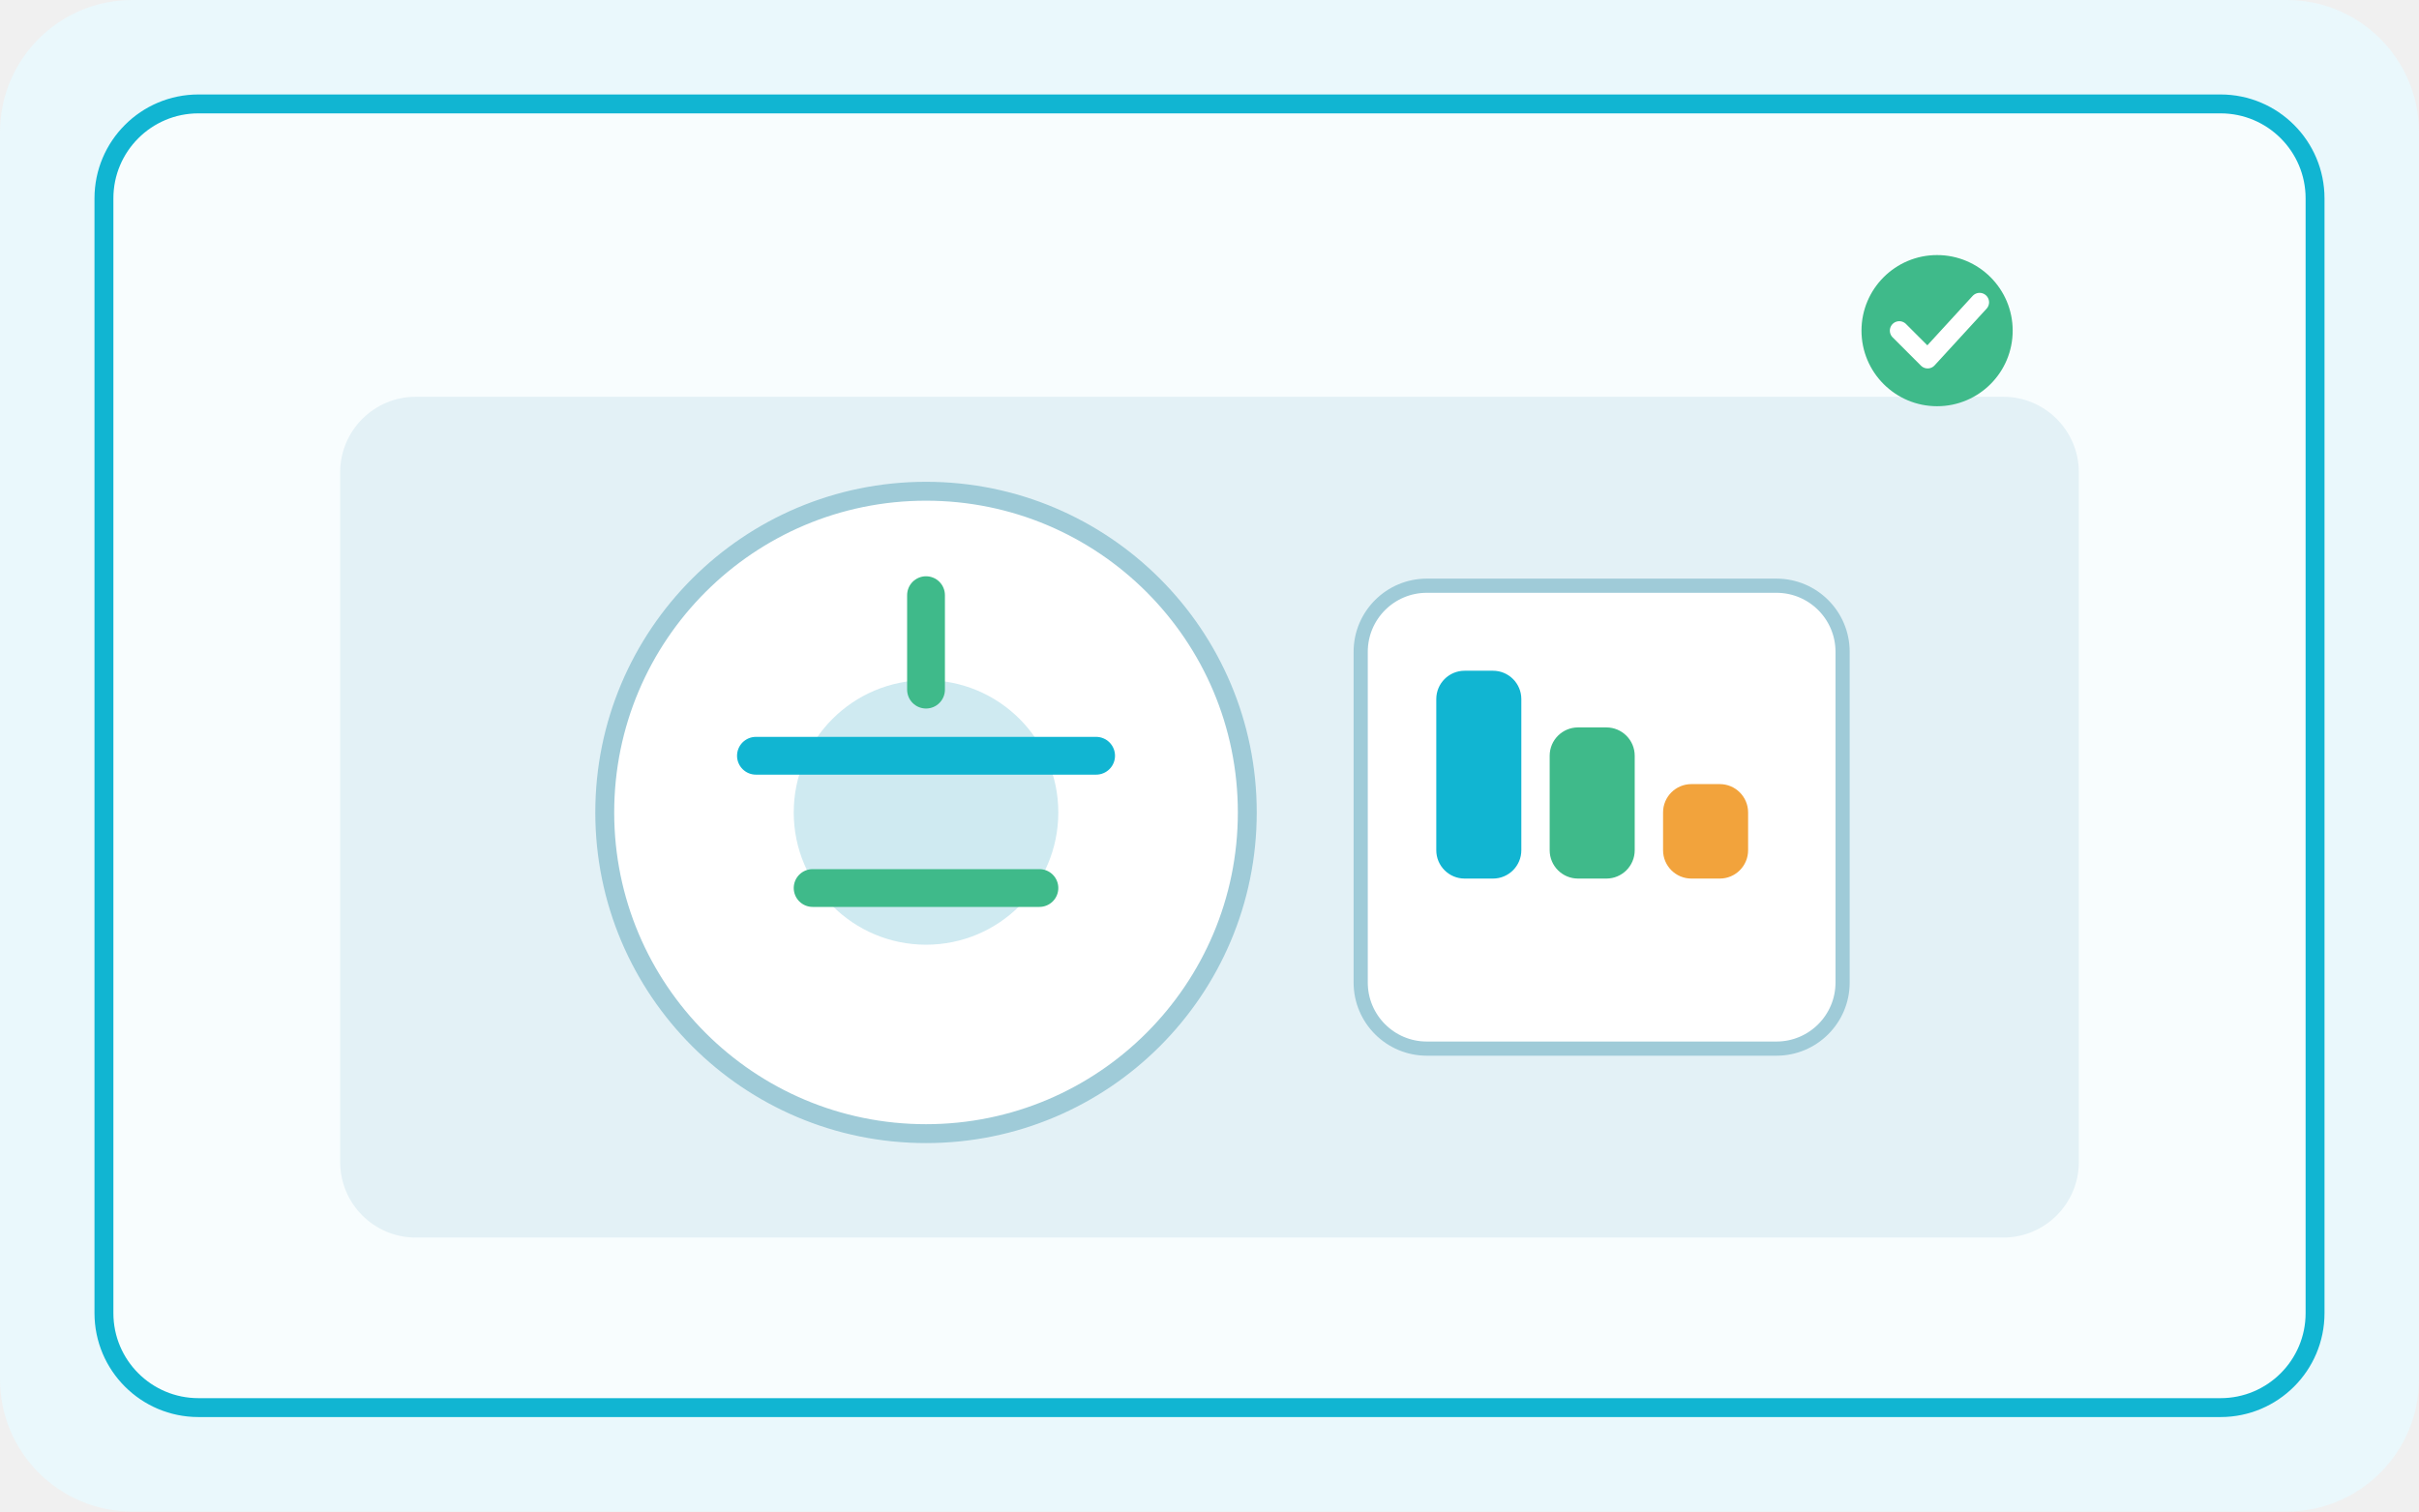
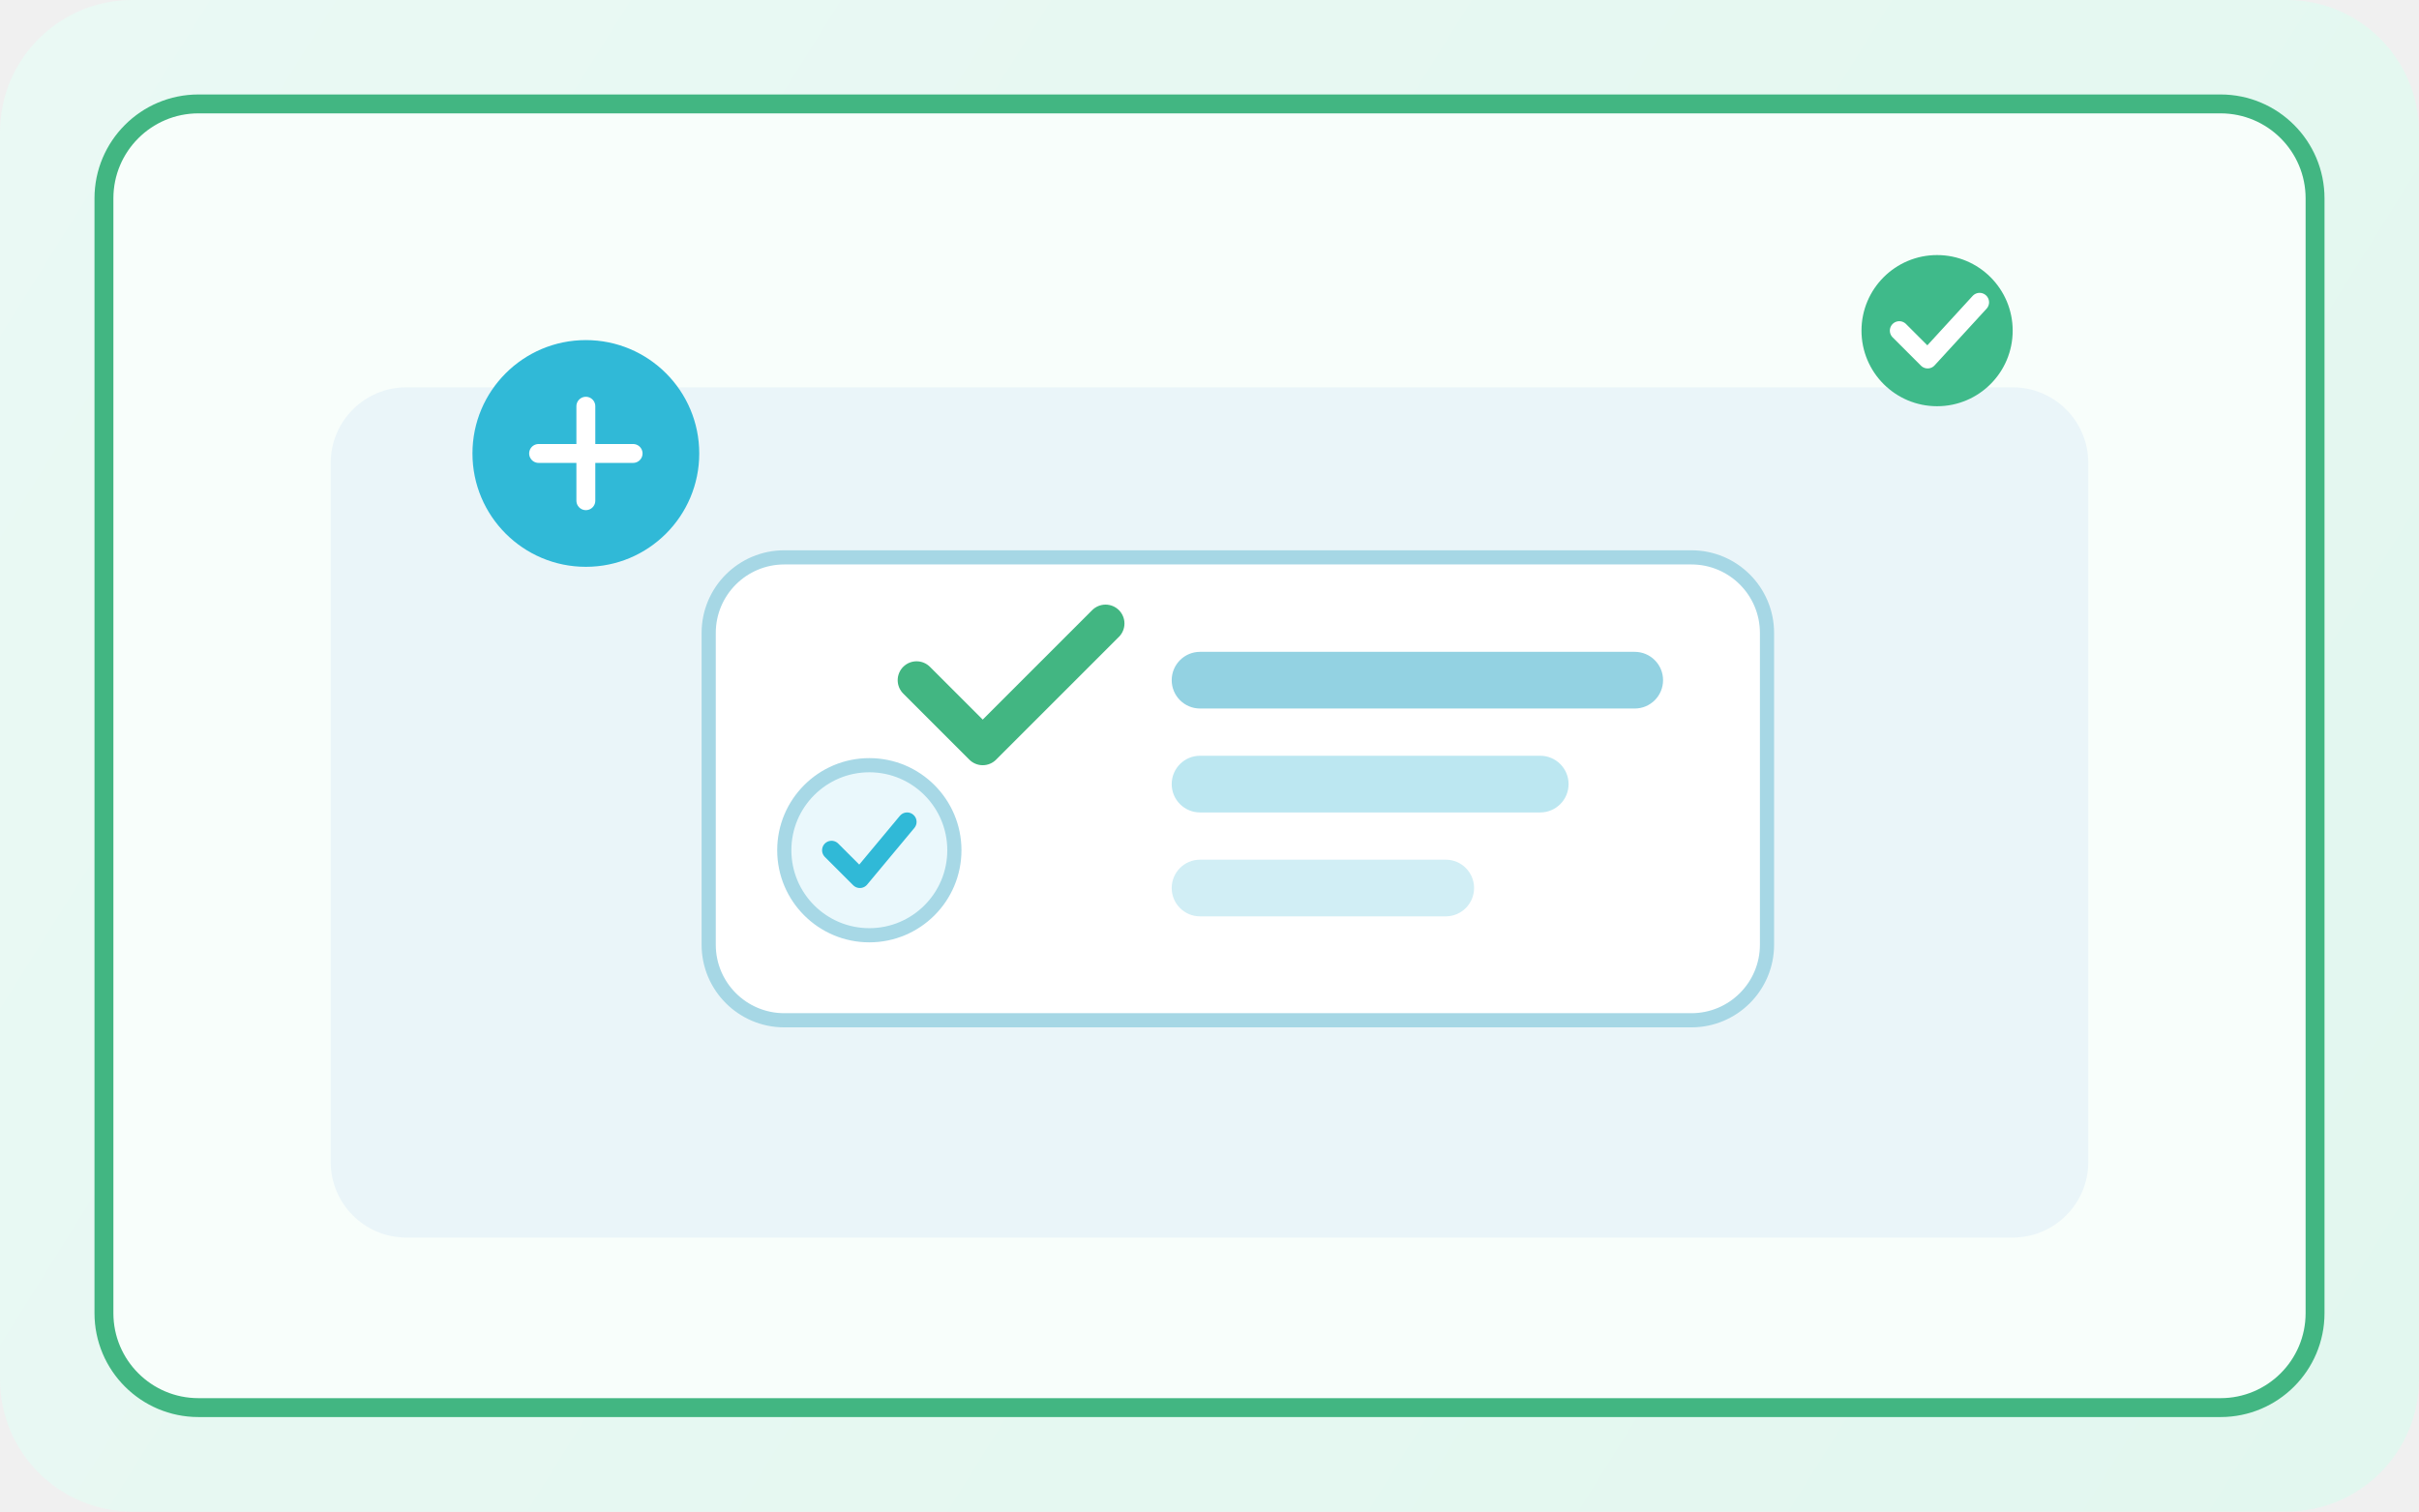
<svg xmlns="http://www.w3.org/2000/svg" width="512" height="320" viewBox="0 0 512 320" fill="none">
-   <rect width="512" height="320" rx="28" fill="#EAF8FC" />
-   <rect x="22" y="22" width="468" height="276" rx="20" fill="#F8FDFE" stroke="#11B5D2" stroke-width="4" />
-   <rect x="72" y="84" width="368" height="178" rx="16" fill="#E3F1F6" />
-   <circle cx="196" cy="172" r="68" fill="#FFFFFF" stroke="#9FCBD8" stroke-width="4" />
-   <circle cx="196" cy="172" r="28" fill="#CFEAF1" />
-   <path d="M160 160H232" stroke="#11B5D2" stroke-width="8" stroke-linecap="round" />
-   <path d="M196 126V146" stroke="#3FBA8A" stroke-width="8" stroke-linecap="round" />
-   <path d="M172 188H220" stroke="#3FBA8A" stroke-width="8" stroke-linecap="round" />
-   <rect x="288" y="124" width="102" height="98" rx="14" fill="#FFFFFF" stroke="#9FCBD8" stroke-width="3" />
-   <rect x="304" y="142" width="18" height="44" rx="6" fill="#11B5D2" />
-   <rect x="328" y="154" width="18" height="32" rx="6" fill="#3FBA8A" />
-   <rect x="352" y="166" width="18" height="20" rx="6" fill="#F2A33C" />
+   <defs>
+     <linearGradient id="page" x1="0" y1="0" x2="512" y2="320" gradientUnits="userSpaceOnUse">
+       <stop offset="0" stop-color="#EAF9F4" />
+       <stop offset="1" stop-color="#E2F7EF" />
+     </linearGradient>
+   </defs>
+   <rect width="512" height="320" rx="28" fill="url(#page)" />
+   <rect x="22" y="22" width="468" height="276" rx="20" fill="#F8FEFB" stroke="#42B682" stroke-width="4" />
+   <rect x="70" y="82" width="372" height="180" rx="16" fill="#EAF5F9" />
+   <circle cx="124" cy="96" r="24" fill="#30B9D7" />
+   <path d="M114 96H134" stroke="white" stroke-width="4" stroke-linecap="round" />
+   <path d="M124 86V106" stroke="white" stroke-width="4" stroke-linecap="round" />
+   <rect x="150" y="118" width="224" height="98" rx="16" fill="#FFFFFF" stroke="#A6D7E5" stroke-width="3" />
+   <path d="M194 144L208 158L234 132" stroke="#42B682" stroke-width="8" stroke-linecap="round" stroke-linejoin="round" />
+   <rect x="248" y="138" width="104" height="12" rx="6" fill="#93D2E2" />
+   <rect x="248" y="160" width="84" height="12" rx="6" fill="#BCE7F1" />
+   <rect x="248" y="182" width="64" height="12" rx="6" fill="#D1EEF5" />
+   <circle cx="184" cy="180" r="18" fill="#EAF8FC" stroke="#A7D8E6" stroke-width="3" />
+   <path d="M176 180L182 186L192 174" stroke="#30B9D7" stroke-width="4" stroke-linecap="round" stroke-linejoin="round" />
  <circle cx="410" cy="70" r="16" fill="#3FBA8A" />
  <path d="M402 70L408 76L419 64" stroke="white" stroke-width="4" stroke-linecap="round" stroke-linejoin="round" />
</svg>
